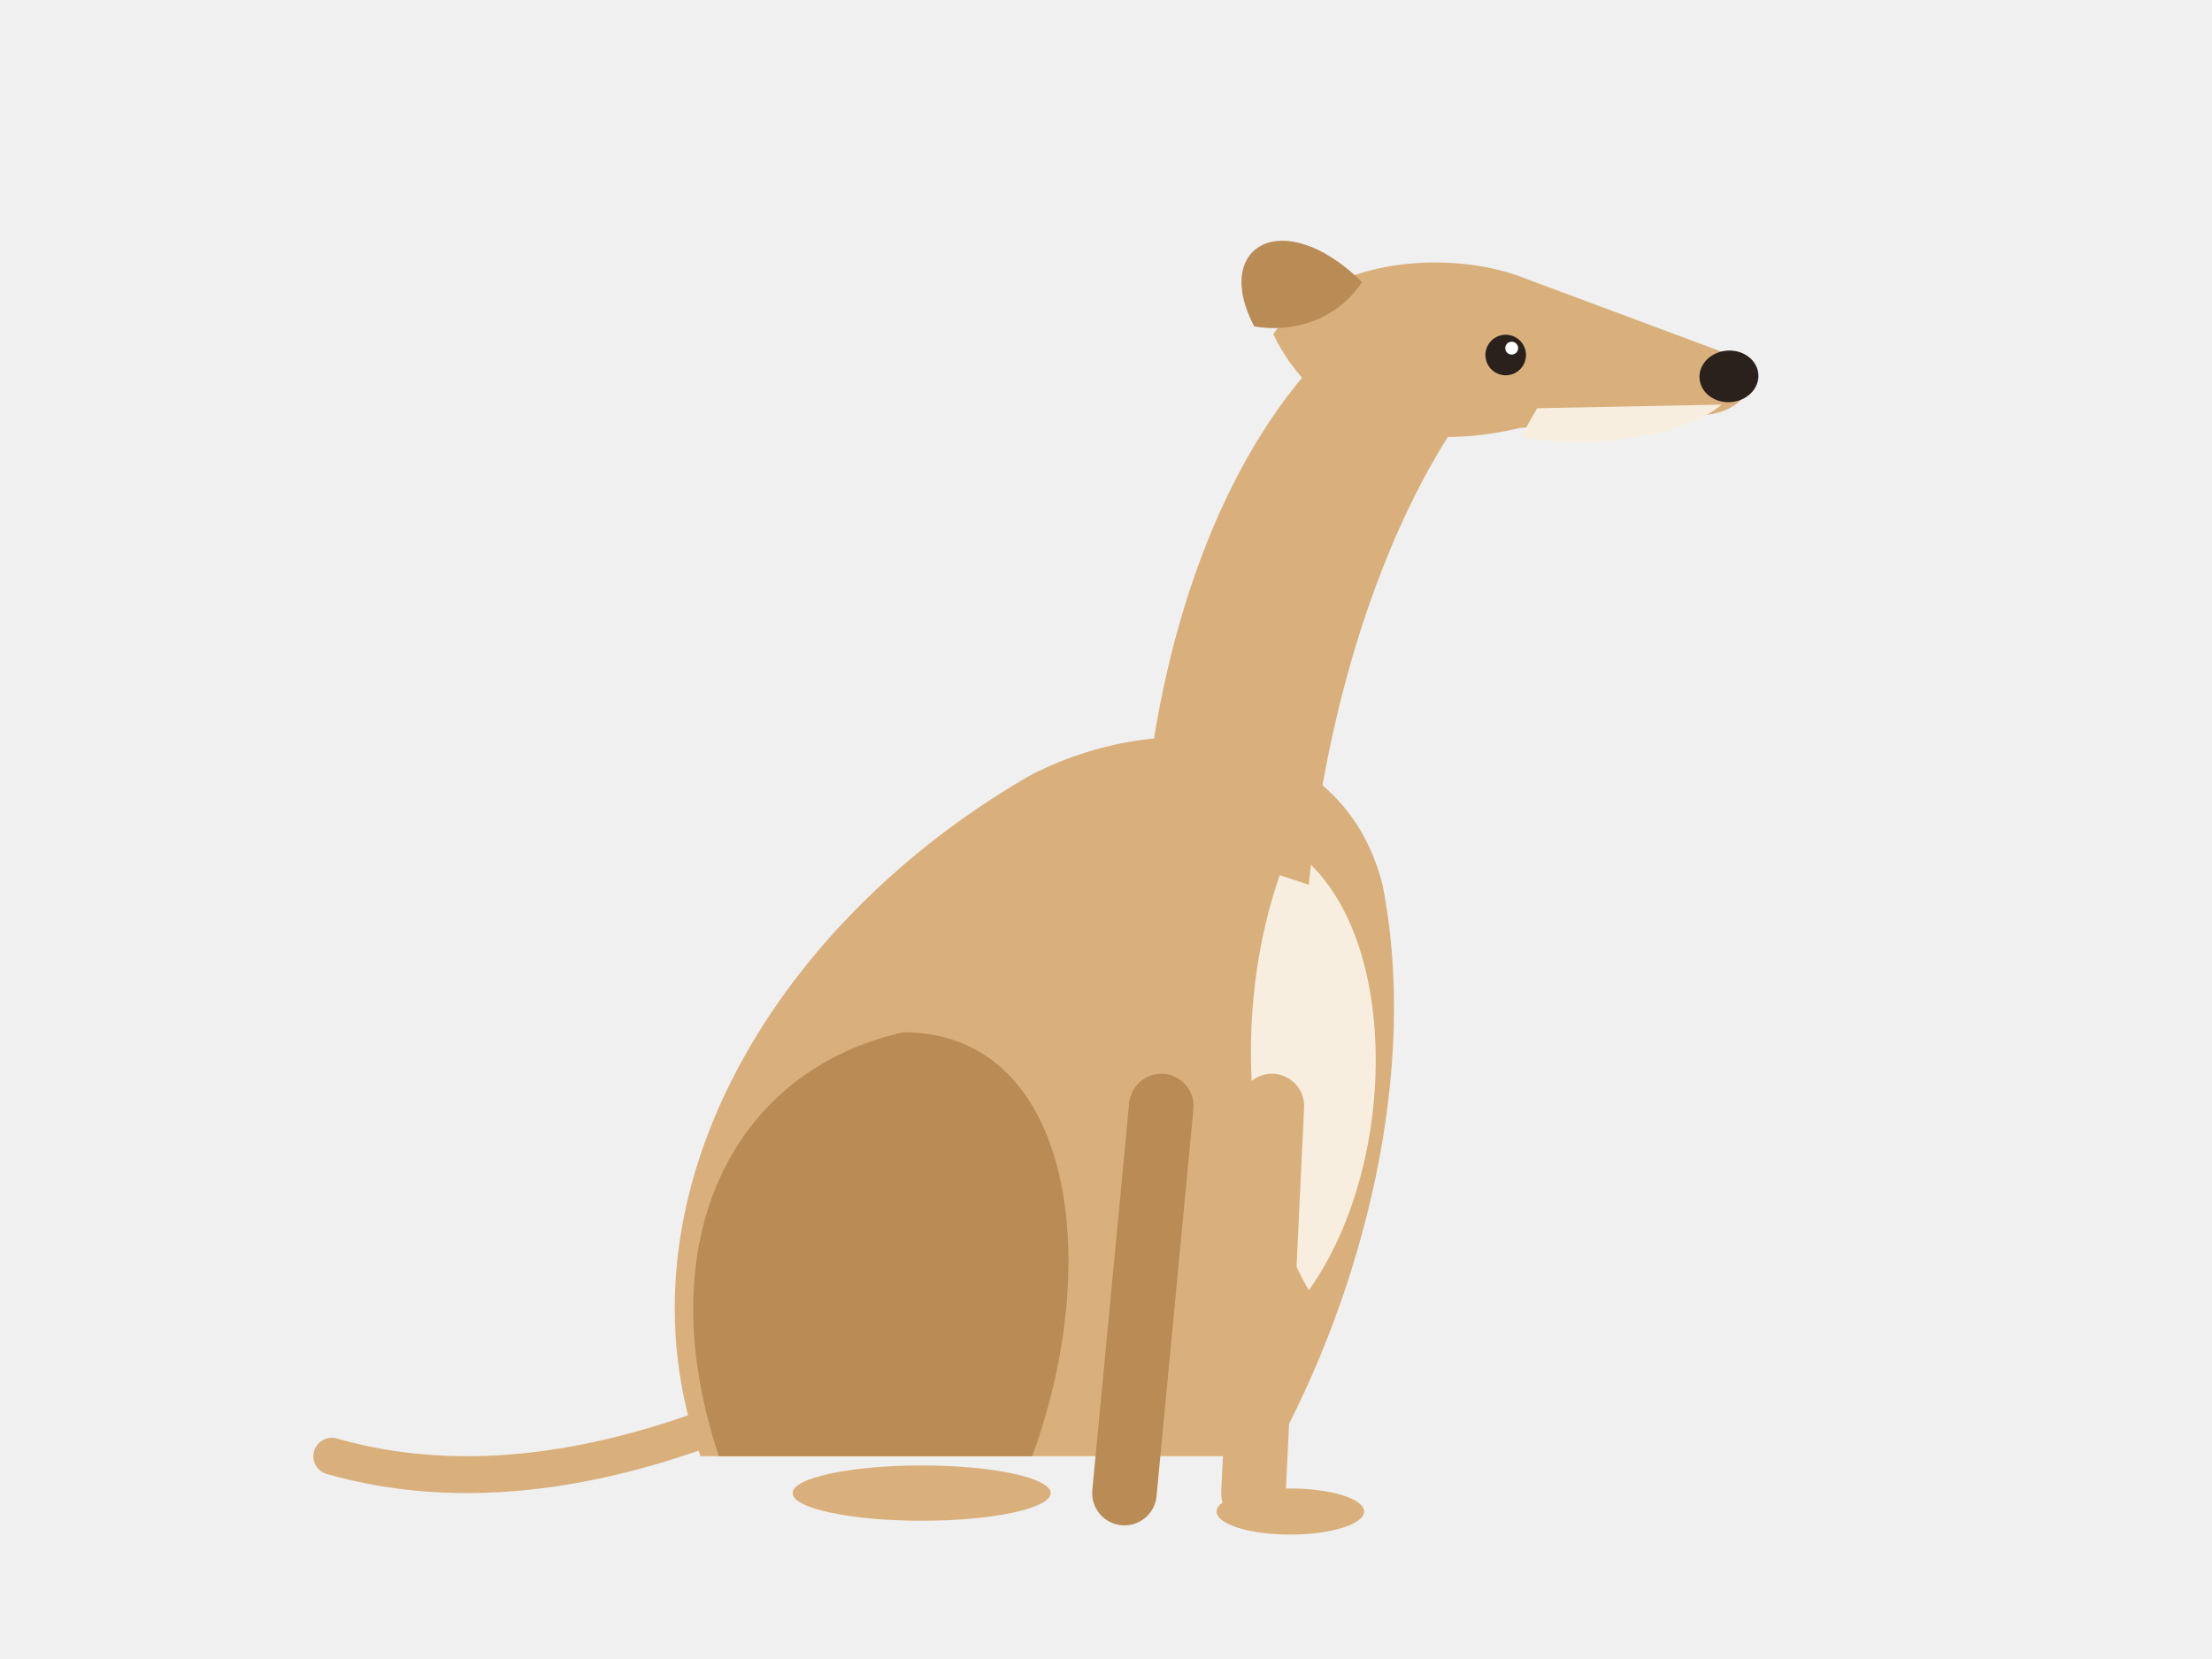
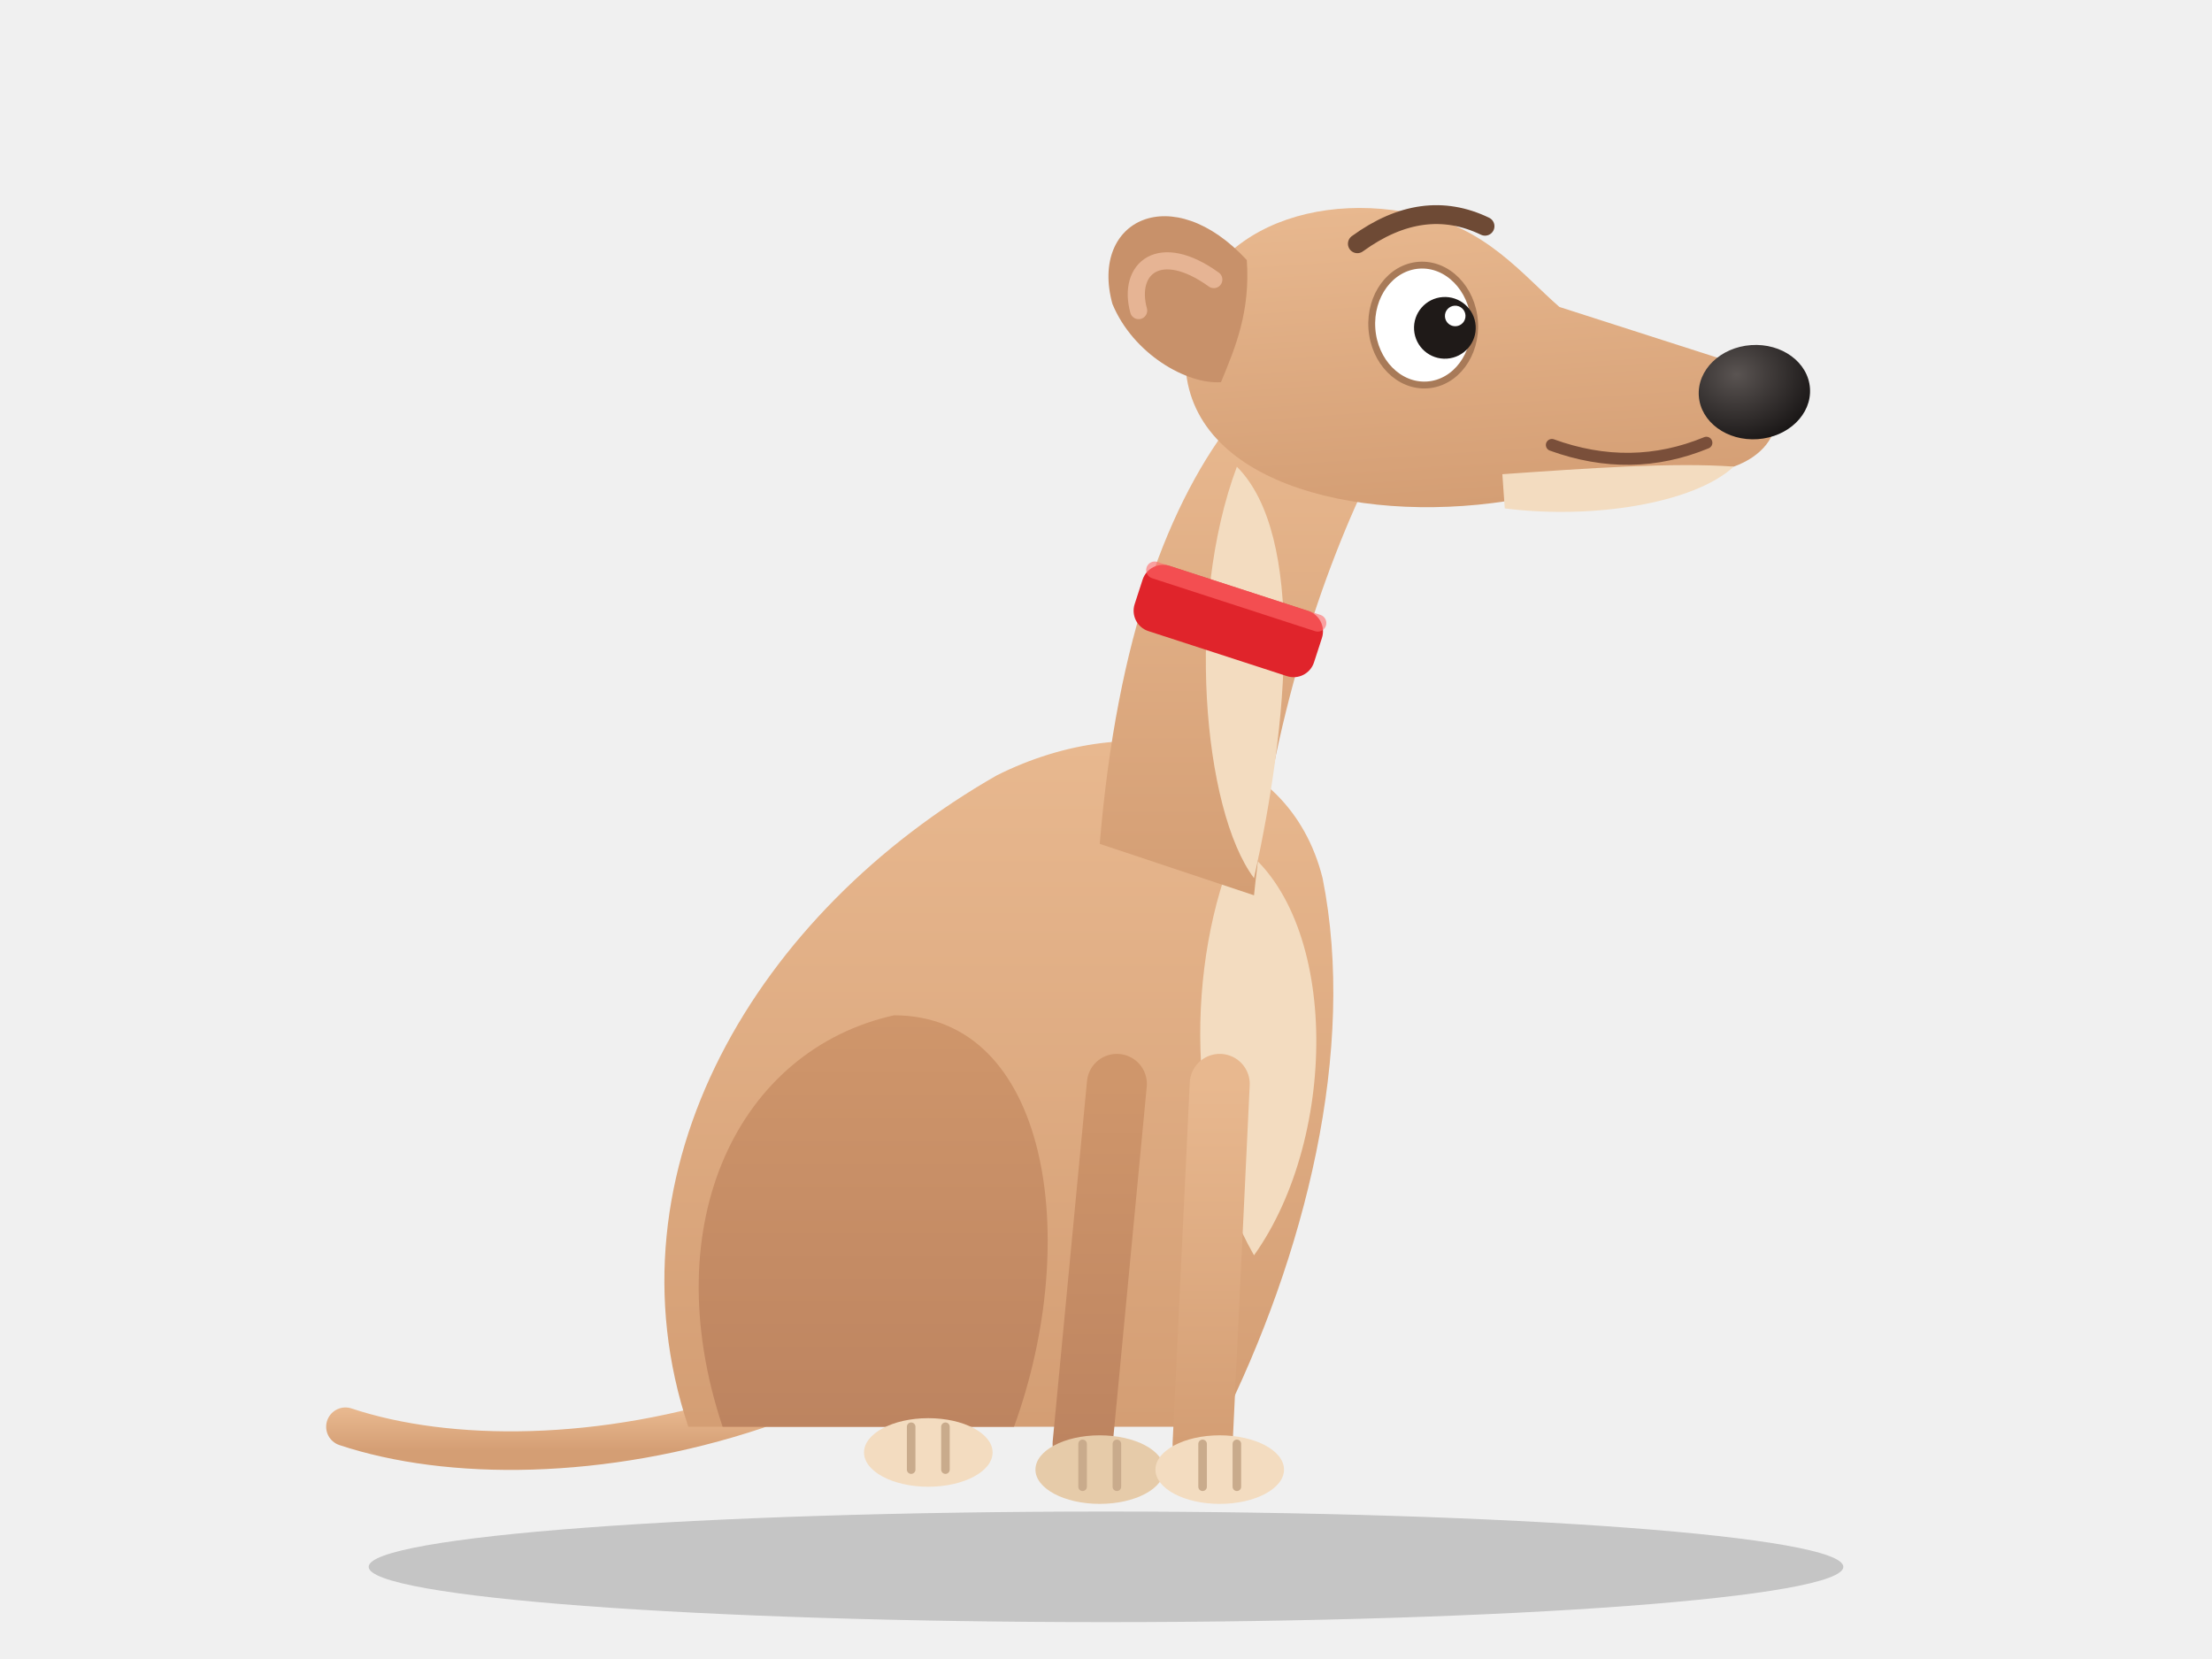
<svg xmlns="http://www.w3.org/2000/svg" viewBox="0 0 240 180" width="240" height="180">
-   <g stroke-linecap="round" stroke-linejoin="round">
-     <path d="M84 152 C66 160 50 162 36 158" fill="none" stroke="#d9b07c" stroke-width="4" />
-     <path d="M76 158 C66 130 84 100 112 84 C128 76 146 80 150 96 C154 116 148 140 138 158 Z" fill="#d9b07c" />
-     <path d="M78 158 C70 134 80 116 98 112 C116 112 120 136 112 158 Z" fill="#b98b55" />
-     <path d="M140 92 C152 100 152 126 142 140 C134 126 134 106 140 92 Z" fill="#f7eedf" />
-     <path d="M138 120 L136 162" fill="none" stroke="#d9b07c" stroke-width="7" />
-     <path d="M126 120 L122 162" fill="none" stroke="#b98b55" stroke-width="7" />
-     <path d="M124 90 C126 66 134 48 144 38 L158 46 C150 58 144 76 142 96 Z" fill="#d9b07c" />
-     <g transform="translate(142 34) rotate(-4)">
-       <path d="M-4 2 C2 -6 16 -6 24 -2 L46 8 C49 11 46 14 42 14 L22 14 C10 16 0 12 -4 2 Z" fill="#d9b07c" />
-       <path d="M24 12 L44 13 C40 16 30 17 22 15 Z" fill="#f7eedf" />
-       <path d="M6 -3 C-2 -12 -10 -8 -6 1 C-2 2 3 1 6 -3 Z" fill="#b98b55" />
-       <circle cx="21" cy="6" r="2.2" fill="#2a211d" />
-       <circle cx="21.7" cy="5.3" r="0.7" fill="#fff" />
-       <ellipse cx="45" cy="10" rx="3.2" ry="2.8" fill="#2a211d" />
+   <defs>
+     <linearGradient id="fur" x1="0" y1="0" x2="0" y2="1">
+       <stop offset="0" stop-color="#e8b88f" />
+       <stop offset="1" stop-color="#d49e74" />
+     </linearGradient>
+     <linearGradient id="far" x1="0" y1="0" x2="0" y2="1">
+       <stop offset="0" stop-color="#cf966b" />
+       <stop offset="1" stop-color="#bd8460" />
+     </linearGradient>
+     <radialGradient id="nose" cx="0.35" cy="0.3" r="0.8">
+       <stop offset="0" stop-color="#5a5452" />
+       <stop offset="1" stop-color="#151212" />
+     </radialGradient>
+   </defs>
+   <ellipse cx="120" cy="170" rx="80" ry="6" fill="#000" opacity="0.18" />
+   <g transform="translate(4 6) scale(0.93)" stroke-linecap="round" stroke-linejoin="round">
+     <path d="M84 158 C66 164 48 164 36 160" fill="none" stroke="url(#fur)" stroke-width="4.5" />
+     <path d="M76 160 C66 130 84 100 112 84 C128 76 146 80 150 96 C154 116 148 140 138 160 Z" fill="url(#fur)" />
+     <path d="M80 160 C72 136 82 116 100 112 C118 112 122 138 114 160 Z" fill="url(#far)" />
+     <path d="M140 92 C152 100 152 126 142 140 C134 126 134 106 140 92 Z" fill="#f3dcc0" />
+     <path d="M126 120 L122 162" fill="none" stroke="url(#far)" stroke-width="7" />
+     <ellipse cx="124" cy="165" rx="7.5" ry="4" fill="#e6cba9" />
+     <path d="M122 162 v5 M126 162 v5" stroke="#c9ab8c" stroke-width="1" />
+     <path d="M138 120 L136 162" fill="none" stroke="url(#fur)" stroke-width="7" />
+     <ellipse cx="138" cy="165" rx="7.5" ry="4" fill="#f3dcc0" />
+     <path d="M136 162 v5 M140 162 v5" stroke="#c9ab8c" stroke-width="1" />
+     <ellipse cx="104" cy="163" rx="7.5" ry="4" fill="#f3dcc0" />
+     <path d="M102 160 v5 M106 160 v5" stroke="#c9ab8c" stroke-width="1" />
+     <path d="M124 92 C126 68 132 52 140 42 L156 48 C150 60 144 78 142 98 Z" fill="url(#fur)" />
+     <path d="M140 48 C148 56 146 78 142 96 C136 88 134 64 140 48 Z" fill="#f3dcc0" />
+     <g transform="translate(139 66) rotate(18)">
+       <rect x="-11.0" y="-4.0" width="22" height="8" rx="2.5" fill="#e0242b" />
+       <rect x="-11.0" y="-4.0" width="22" height="2" rx="1" fill="#ff6a6a" opacity="0.6" />
    </g>
-     <ellipse cx="140" cy="164" rx="8" ry="2.5" fill="#d9b07c" />
-     <ellipse cx="100" cy="162" rx="14" ry="3" fill="#d9b07c" />
+     <g transform="translate(140 36) rotate(-4)">
+       <path d="M-6 0 C-6 -14 8 -20 22 -16 C30 -14 34 -8 38 -4 L58 4 C64 7 64 14 57 16 L32 18 C14 20 -6 14 -6 0 Z" fill="url(#fur)" />
+       <path d="M30 15 C40 15 50 15 57 16 C52 20 40 21 30 19 Z" fill="#f3dcc0" />
+       <path d="M2 -12 C-6 -22 -16 -18 -14 -8 C-12 -2 -6 2 -2 2 C0 -2 2 -6 2 -12 Z" fill="#c8916a" />
+       <path d="M-2 -10 C-8 -15 -12 -12 -11 -7" fill="none" stroke="#e6b494" stroke-width="2" />
+       <ellipse cx="22" cy="-3" rx="6" ry="7" fill="#fff" stroke="#a87a58" stroke-width="0.8" />
+       <circle cx="24.5" cy="-2.5" r="3.6" fill="#1f1a18" />
+       <circle cx="25.8" cy="-3.8" r="1.2" fill="#fff" />
+       <path d="M15 -13 q8 -5 15 -1" fill="none" stroke="#6e4a35" stroke-width="2.2" />
+       <ellipse cx="60" cy="7.5" rx="6.5" ry="5.5" fill="url(#nose)" />
+       <path d="M36 12 q9 4 18 1" fill="none" stroke="#7a4f3a" stroke-width="1.4" />
+     </g>
  </g>
</svg>
